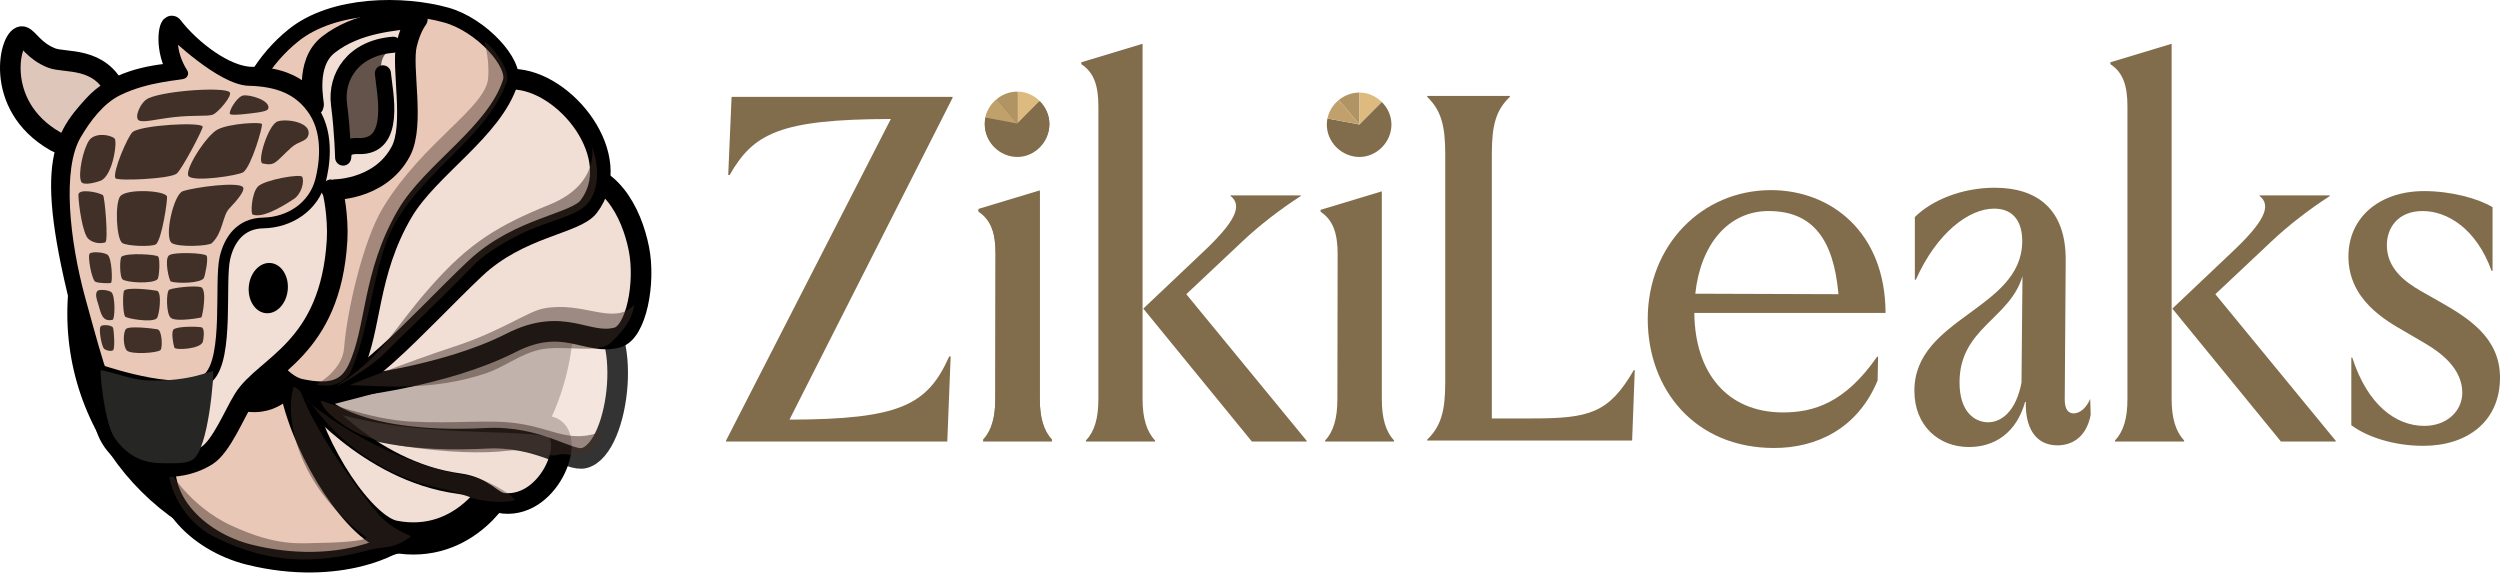
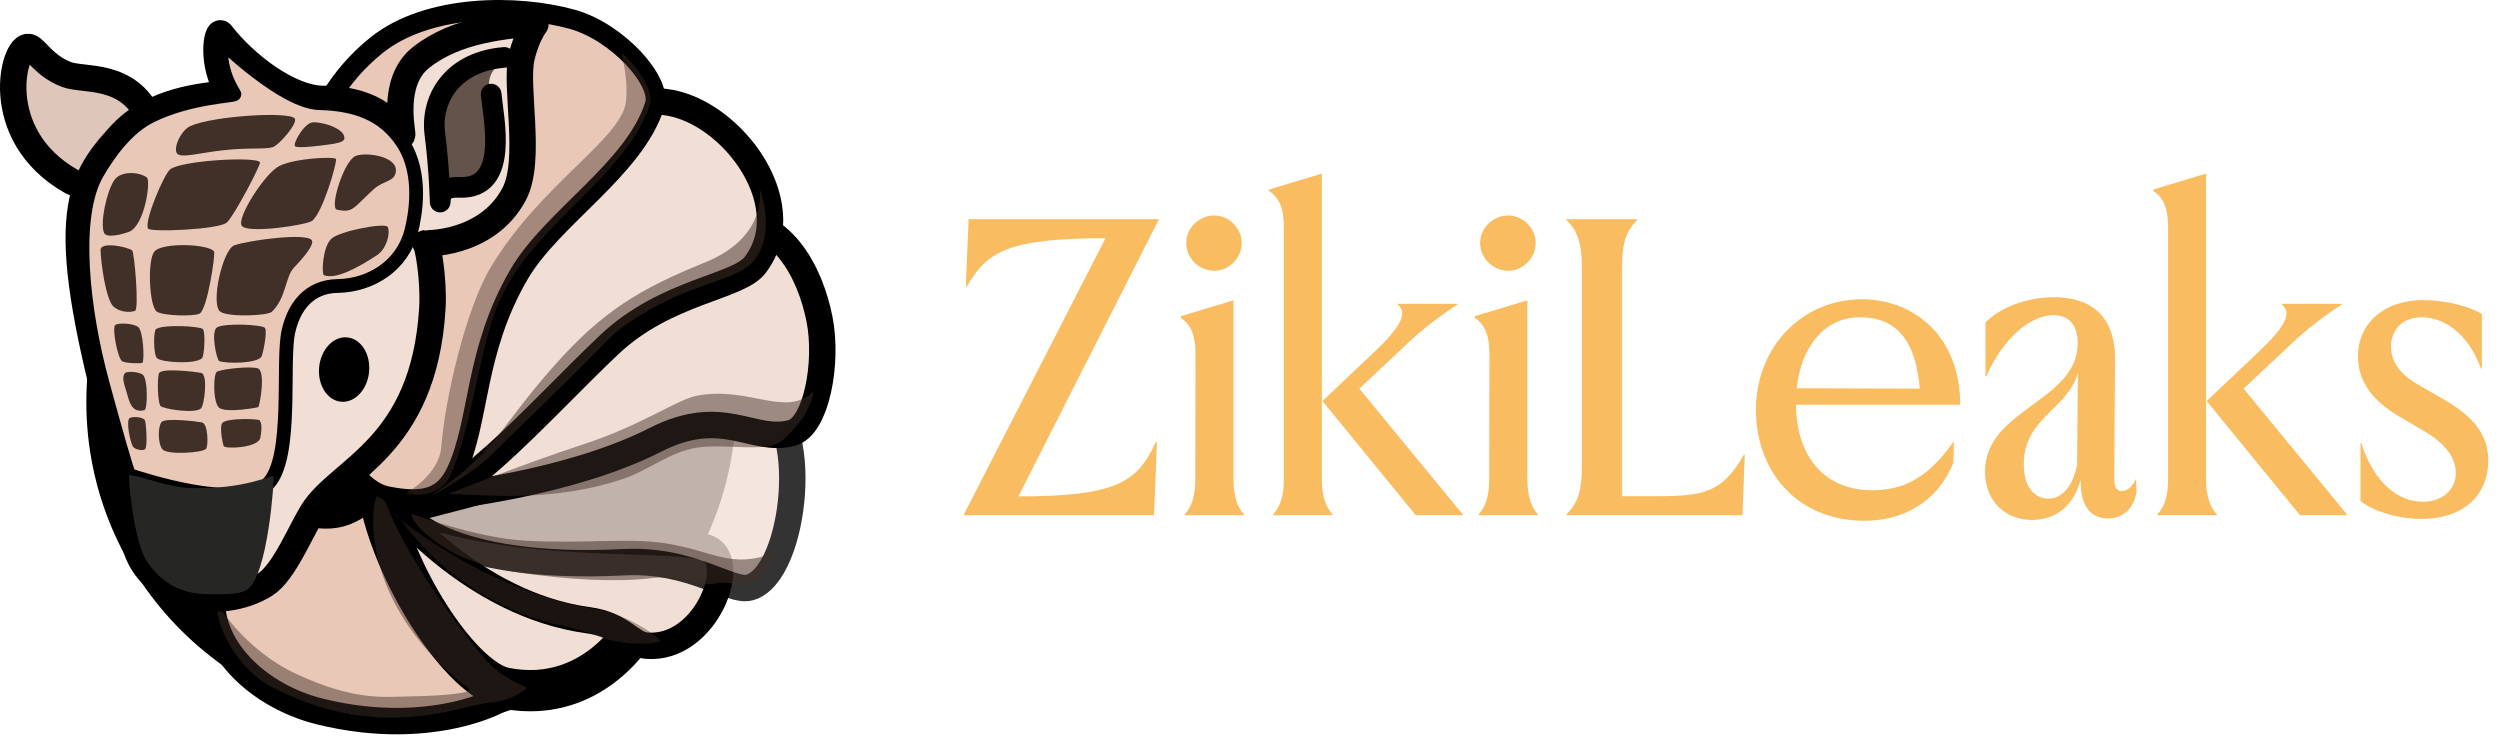
- <svg xmlns="http://www.w3.org/2000/svg" width="971" height="223" viewBox="0 0 971 223" fill="none">
-   <path d="M284.146 37.628H369.979V38.002L306.63 162.986C349.64 162.892 360.276 157.292 368.673 138.437H369.233L367.927 171.48H282V171.106L346.002 46.216C302.899 46.309 292.636 51.816 283.399 67.964H282.84L284.146 37.628Z" fill="#816D4B" />
-   <path d="M381.828 171.48V171.106C385.093 167.559 386.586 162.426 386.586 155.052L386.679 98.674C386.679 90.833 385 85.513 380.055 82.246V81.499L403.846 74.311V155.052C403.846 162.426 405.339 167.559 408.604 171.106V171.48H381.828ZM382.481 48.363C382.481 41.642 388.266 35.948 395.17 35.948C401.794 35.948 407.578 41.642 407.578 48.363C407.578 55.27 401.794 60.964 395.17 60.964C388.266 60.964 382.481 55.27 382.481 48.363Z" fill="#816D4B" />
-   <path d="M421.759 171.48V171.106C425.118 167.559 426.611 162.426 426.611 155.052V41.362C426.611 33.521 425.025 28.201 419.987 24.934V24.187L443.777 17V155.052C443.777 162.426 445.363 167.559 448.629 171.106V171.48H421.759ZM444.057 119.862L466.822 98.3C479.697 86.259 482.776 79.912 477.924 76.085V75.898H505.26L505.167 76.178C497.33 81.219 489.213 87.473 482.682 93.633L460.757 114.262L507.593 171.293L507.499 171.48H486.228L444.057 119.862Z" fill="#816D4B" />
-   <path d="M595.105 162.519C617.31 162.519 624.867 160.466 634.57 143.757H634.943L633.917 171.106H554.335V170.733C559.746 165.506 561.332 159.532 561.332 148.518V59.844C561.332 48.829 559.746 42.855 554.335 37.628V37.255H586.429V37.628C580.924 42.855 579.432 48.829 579.432 59.844V162.519H595.105Z" fill="#816D4B" />
-   <path d="M639.981 123.876C639.981 95.22 661.067 73.845 687.843 73.845C711.074 73.845 732.252 90.086 732.346 121.542H658.081C658.268 144.691 670.77 160.186 692.508 160.186C704.357 160.186 716.578 156.545 729.08 138.53H729.453L729.267 147.771C721.43 166.719 705.289 174 689.056 174C658.268 174 639.981 151.225 639.981 123.876ZM658.454 114.075L714.059 114.262C712.193 92.98 704.077 81.966 686.91 81.966C671.423 81.966 660.507 94.753 658.454 114.075Z" fill="#816D4B" />
-   <path d="M764.72 173.627C752.964 173.627 743.541 165.319 743.541 151.785C743.541 123.409 785.152 120.235 785.432 93.913C785.525 86.446 782.26 81.032 774.516 81.032C764.813 81.032 752.311 90.273 744.101 108.661H743.728V84.299C750.072 77.952 761.734 72.911 774.703 72.911C791.31 72.911 802.505 81.312 802.319 101.287L801.945 155.145C801.945 159.159 803.438 160.559 805.397 160.559C807.637 160.559 810.156 158.785 811.835 154.958L812.021 161.119C810.249 170.36 804.185 172.973 799.146 172.973C790.283 172.973 786.551 165.693 786.831 156.078H786.551C783.193 168.12 774.703 173.627 764.72 173.627ZM761.081 148.518C761.081 160.279 767.239 164.012 772.184 164.012C777.315 164.012 783.006 159.812 785.152 148.611L785.525 107.261C780.674 123.876 761.081 127.423 761.081 148.518Z" fill="#816D4B" />
-   <path d="M821.444 171.48V171.106C824.803 167.559 826.296 162.426 826.296 155.052V41.362C826.296 33.521 824.71 28.201 819.672 24.934V24.187L843.463 17V155.052C843.463 162.426 845.049 167.559 848.314 171.106V171.48H821.444ZM843.743 119.862L866.507 98.3C879.382 86.259 882.461 79.912 877.609 76.085V75.898H904.946L904.852 76.178C897.015 81.219 888.898 87.473 882.368 93.633L860.443 114.262L907.278 171.293L907.185 171.48H885.913L843.743 119.862Z" fill="#816D4B" />
-   <path d="M912.129 99.607C912.129 84.486 924.165 74.218 941.518 74.218C952.061 74.218 962.603 77.112 968.108 80.472V105.207H967.735C961.857 88.873 950.568 81.966 940.958 81.966C931.442 81.966 927.057 88.406 927.057 95.22C927.057 104.087 933.774 109.315 940.305 113.048L947.209 116.969C958.591 123.409 971 131.063 971 146.651C971 163.546 958.498 173.16 941.145 173.16C929.483 173.16 919.033 169.52 913.249 165.133V138.904H913.622C919.593 157.385 930.602 165.413 941.611 165.413C950.381 165.413 956.352 159.625 956.352 152.532C956.352 143.291 948.235 137.13 942.264 133.583L934.148 128.823C926.497 124.436 912.129 116.408 912.129 99.607Z" fill="#816D4B" />
-   <path d="M528.025 48.363V35.948C524.983 35.948 522.159 37.053 519.951 38.864L528.025 48.363Z" fill="#B19463" />
-   <path d="M528.025 35.948V48.363L536.701 39.624C534.428 37.367 531.331 35.948 528.025 35.948Z" fill="#DDBA7F" />
-   <path fill-rule="evenodd" clip-rule="evenodd" d="M514.683 171.106V171.48H541.46V171.106C538.194 167.559 536.701 162.426 536.701 155.052V74.311L512.911 81.499V82.246C517.855 85.513 519.535 90.833 519.535 98.674L519.441 155.052C519.441 162.426 517.949 167.559 514.683 171.106ZM515.571 46.029C515.417 46.788 515.336 47.568 515.336 48.363C515.336 55.27 521.121 60.964 528.025 60.964C534.649 60.964 540.433 55.27 540.433 48.363C540.433 44.997 538.982 41.888 536.701 39.624L528.025 48.363L515.571 46.029Z" fill="#816D4B" />
-   <path d="M528.025 48.363L519.951 38.864C517.74 40.678 516.146 43.2 515.571 46.029L528.025 48.363Z" fill="#C1A16B" />
-   <path d="M395.17 47.989V35.575C392.128 35.575 389.304 36.68 387.096 38.491L395.17 47.989Z" fill="#B19463" />
-   <path d="M395.17 35.575V47.989L403.846 39.25C401.573 36.993 398.476 35.575 395.17 35.575Z" fill="#DDBA7F" />
-   <path fill-rule="evenodd" clip-rule="evenodd" d="M381.828 170.733V171.106H408.604V170.733C405.339 167.186 403.846 162.052 403.846 154.678V73.938L380.055 81.125V81.872C385 85.139 386.679 90.46 386.679 98.3L386.586 154.678C386.586 162.052 385.093 167.186 381.828 170.733ZM382.716 45.656C382.562 46.414 382.481 47.194 382.481 47.989C382.481 54.897 388.266 60.59 395.17 60.59C401.794 60.59 407.578 54.897 407.578 47.989C407.578 44.623 406.127 41.515 403.846 39.25L395.17 47.989L382.716 45.656Z" fill="#816D4B" />
-   <path d="M395.17 47.989L387.096 38.491C384.884 40.305 383.291 42.827 382.716 45.656L395.17 47.989Z" fill="#C1A16B" />
+ <svg xmlns="http://www.w3.org/2000/svg" width="757" height="223" viewBox="0 0 757 223" fill="none">
+   <path d="M293.312 66.375H350.812V66.625L308.375 150.312C337.188 150.25 344.312 146.5 349.938 133.875H350.312L349.438 156H291.875V155.75L334.75 72.125C305.875 72.188 299 75.875 292.812 86.688H292.438L293.312 66.375ZM358.75 156V155.75C360.938 153.375 361.938 149.938 361.938 145L362 107.25C362 102 360.875 98.438 357.562 96.25V95.75L373.5 90.938V145C373.5 149.938 374.5 153.375 376.688 155.75V156H358.75ZM359.188 73.562C359.188 69.062 363.062 65.25 367.688 65.25C372.125 65.25 376 69.062 376 73.562C376 78.188 372.125 82 367.688 82C363.062 82 359.188 78.188 359.188 73.562ZM385.5 156V155.75C387.75 153.375 388.75 149.938 388.75 145V68.875C388.75 63.625 387.688 60.062 384.312 57.875V57.375L400.25 52.562V145C400.25 149.938 401.312 153.375 403.5 155.75V156H385.5ZM400.438 121.438L415.688 107C424.312 98.938 426.375 94.688 423.125 92.125V92H441.438L441.375 92.188C436.125 95.562 430.688 99.75 426.312 103.875L411.625 117.688L443 155.875L442.938 156H428.688L400.438 121.438ZM447.75 156V155.75C449.938 153.375 450.938 149.938 450.938 145L451 107.25C451 102 449.875 98.438 446.562 96.25V95.75L462.5 90.938V145C462.5 149.938 463.5 153.375 465.688 155.75V156H447.75ZM448.188 73.562C448.188 69.062 452.062 65.25 456.688 65.25C461.125 65.25 465 69.062 465 73.562C465 78.188 461.125 82 456.688 82C452.062 82 448.188 78.188 448.188 73.562ZM501.625 150.25C516.5 150.25 521.562 148.875 528.062 137.688H528.312L527.625 156H474.312V155.75C477.938 152.25 479 148.25 479 140.875V81.5C479 74.125 477.938 70.125 474.312 66.625V66.375H495.812V66.625C492.125 70.125 491.125 74.125 491.125 81.5V150.25H501.625ZM531.688 124.125C531.688 104.938 545.812 90.625 563.75 90.625C579.312 90.625 593.5 101.5 593.562 122.562H543.812C543.938 138.062 552.312 148.438 566.875 148.438C574.812 148.438 583 146 591.375 133.938H591.625L591.5 140.125C586.25 152.812 575.438 157.688 564.562 157.688C543.938 157.688 531.688 142.438 531.688 124.125ZM544.062 117.562L581.312 117.688C580.062 103.438 574.625 96.062 563.125 96.062C552.75 96.062 545.438 104.625 544.062 117.562ZM615.25 157.438C607.375 157.438 601.062 151.875 601.062 142.812C601.062 123.812 628.938 121.688 629.125 104.062C629.188 99.062 627 95.438 621.812 95.438C615.312 95.438 606.938 101.625 601.438 113.938H601.188V97.625C605.438 93.375 613.25 90 621.938 90C633.062 90 640.562 95.625 640.438 109L640.188 145.062C640.188 147.75 641.188 148.688 642.5 148.688C644 148.688 645.688 147.5 646.812 144.938L646.938 149.062C645.75 155.25 641.688 157 638.312 157C632.375 157 629.875 152.125 630.062 145.688H629.875C627.625 153.75 621.938 157.438 615.25 157.438ZM612.812 140.625C612.812 148.5 616.938 151 620.25 151C623.688 151 627.5 148.188 628.938 140.688L629.188 113C625.938 124.125 612.812 126.5 612.812 140.625ZM653.25 156V155.75C655.5 153.375 656.5 149.938 656.5 145V68.875C656.5 63.625 655.438 60.062 652.062 57.875V57.375L668 52.562V145C668 149.938 669.062 153.375 671.25 155.75V156H653.25ZM668.188 121.438L683.438 107C692.062 98.938 694.125 94.688 690.875 92.125V92H709.188L709.125 92.188C703.875 95.562 698.438 99.75 694.062 103.875L679.375 117.688L710.75 155.875L710.688 156H696.438L668.188 121.438ZM714 107.875C714 97.75 722.062 90.875 733.688 90.875C740.75 90.875 747.812 92.812 751.5 95.062V111.625H751.25C747.312 100.688 739.75 96.062 733.312 96.062C726.938 96.062 724 100.375 724 104.938C724 110.875 728.5 114.375 732.875 116.875L737.5 119.5C745.125 123.812 753.438 128.938 753.438 139.375C753.438 150.688 745.062 157.125 733.438 157.125C725.625 157.125 718.625 154.688 714.75 151.75V134.188H715C719 146.562 726.375 151.938 733.75 151.938C739.625 151.938 743.625 148.062 743.625 143.312C743.625 137.125 738.188 133 734.188 130.625L728.75 127.438C723.625 124.5 714 119.125 714 107.875Z" fill="#F9BC60" />
  <path d="M124.527 219.651C178.862 219.651 222.909 175.834 222.909 121.782C222.909 67.731 178.862 23.913 124.527 23.913C70.192 23.913 26.145 67.731 26.145 121.782C26.145 175.834 70.192 219.651 124.527 219.651Z" fill="black" />
  <path fill-rule="evenodd" clip-rule="evenodd" d="M117.959 151.151C111.514 145.97 109.538 157.243 96.757 155.974C85.256 154.831 69.047 163.386 66.095 171.067C57.773 192.718 76.825 210.468 96.757 215.417C132.346 224.253 155.651 210.47 154.663 209.139C147.459 199.439 127.456 158.785 117.959 151.151Z" fill="#EAC8B8" stroke="black" stroke-width="8" stroke-miterlimit="1.5" stroke-linecap="round" stroke-linejoin="round" />
-   <path fill-rule="evenodd" clip-rule="evenodd" d="M115.135 151.881C120.023 150.193 158.166 178.355 194.137 186.998C195.181 187.249 181.327 213.928 152.939 208.38C139.963 205.844 120.365 175.984 115.135 151.881Z" fill="#F1DFD6" stroke="black" stroke-width="12.5" stroke-miterlimit="1.5" stroke-linecap="round" stroke-linejoin="round" />
-   <path fill-rule="evenodd" clip-rule="evenodd" d="M118.196 151.741C118.186 151.738 142.631 183.034 178.194 187.817C188.391 189.188 190.886 195.078 195.688 195.503C214.131 197.139 224.59 168.475 213.488 165.677C199.141 162.06 151.935 167.118 118.196 151.741Z" fill="#F1DFD6" stroke="black" stroke-width="8" stroke-miterlimit="1.5" stroke-linecap="round" stroke-linejoin="round" />
+   <path fill-rule="evenodd" clip-rule="evenodd" d="M115.135 151.881C120.023 150.193 158.166 178.355 194.137 186.998C195.181 187.249 181.327 213.928 152.939 208.38C139.963 205.844 120.364 175.984 115.135 151.881Z" fill="#F1DFD6" stroke="black" stroke-width="12.5" stroke-miterlimit="1.5" stroke-linecap="round" stroke-linejoin="round" />
+   <path fill-rule="evenodd" clip-rule="evenodd" d="M118.196 151.741C118.186 151.738 142.631 183.034 178.194 187.817C188.391 189.188 190.886 195.078 195.688 195.503C214.131 197.139 224.59 168.475 213.488 165.676C199.141 162.06 151.935 167.118 118.196 151.741Z" fill="#F1DFD6" stroke="black" stroke-width="8" stroke-miterlimit="1.5" stroke-linecap="round" stroke-linejoin="round" />
  <path opacity="0.8" fill-rule="evenodd" clip-rule="evenodd" d="M123.348 154.563C120.376 155.509 135.248 173.014 188.746 170.242C209.507 169.166 221.1 179.476 226.96 177.893C241.172 174.053 246.098 124.782 229.264 120.724C212.614 116.711 214.561 122.99 189.195 133.854C160.938 145.955 131.712 151.9 123.348 154.563Z" fill="#F1DFD6" stroke="black" stroke-width="8" stroke-miterlimit="1.5" stroke-linecap="round" stroke-linejoin="round" />
  <path fill-rule="evenodd" clip-rule="evenodd" d="M134.014 150.407C137.453 147.35 208.419 68.121 218.156 66.946C236.755 64.703 245.397 82.842 248.134 96.568C250.805 109.968 247.095 129.04 239.814 131.07C228.018 134.359 219.05 122.696 198.508 133.153C171.997 146.65 134.014 150.407 134.014 150.407Z" fill="#F1DFD6" stroke="black" stroke-width="8" stroke-miterlimit="1.5" stroke-linecap="round" stroke-linejoin="round" />
  <path fill-rule="evenodd" clip-rule="evenodd" d="M123.216 151.881C123.172 151.924 130.674 152.243 134.014 138.813C137.88 123.271 153.672 43.438 168.176 35.012C179.892 28.205 192.68 30.62 199.124 30.732C219.663 31.088 243.244 61.158 228.635 80.263C223.471 87.017 201.696 88.139 184.57 104.279C163.289 124.334 135.28 157.141 123.216 151.881Z" fill="#F1DFD6" stroke="black" stroke-width="8" stroke-miterlimit="1.5" stroke-linecap="round" stroke-linejoin="round" />
-   <path fill-rule="evenodd" clip-rule="evenodd" d="M117.011 150.202C93.456 145.32 67.067 51.269 114.04 13.67C129.608 1.208 156.639 1.207 173.336 5.86C186.904 9.641 200.526 24.591 198.26 31.793C192.17 51.151 167.263 65.838 157.244 82.937C143.432 106.513 145.363 127.742 138.089 142.97C134.557 150.365 128.886 152.663 117.011 150.202Z" fill="#EAC8B8" stroke="black" stroke-width="6" stroke-miterlimit="1.5" stroke-linecap="round" stroke-linejoin="round" />
-   <path fill-rule="evenodd" clip-rule="evenodd" d="M188.526 16.31C187.51 15.726 190.23 21.026 189.608 30.226C188.826 41.79 164.325 55.002 148.74 80.675C140.972 93.472 134.692 121.175 133.656 135.108C132.988 144.087 122.796 149.298 122.971 149.343C129.829 151.102 134.778 147.594 136.248 144.266C142.774 129.497 144.1 111.788 149.547 95.468C158.293 69.263 188.624 55.352 196.764 31.861C198.581 26.62 190.23 17.29 188.526 16.31Z" fill="#413028" fill-opacity="0.42" />
+   <path fill-rule="evenodd" clip-rule="evenodd" d="M117.011 150.202C93.456 145.32 67.067 51.269 114.04 13.67C129.608 1.209 156.64 1.207 173.336 5.86C186.904 9.641 200.526 24.591 198.26 31.793C192.171 51.151 167.263 65.838 157.245 82.937C143.432 106.513 145.363 127.742 138.089 142.97C134.557 150.365 128.886 152.663 117.011 150.202Z" fill="#EAC8B8" stroke="black" stroke-width="6" stroke-miterlimit="1.5" stroke-linecap="round" stroke-linejoin="round" />
+   <path fill-rule="evenodd" clip-rule="evenodd" d="M188.526 16.31C187.51 15.726 190.23 21.026 189.608 30.226C188.826 41.79 164.325 55.002 148.74 80.675C140.972 93.472 134.692 121.174 133.656 135.107C132.988 144.087 122.796 149.298 122.971 149.342C129.829 151.102 134.778 147.594 136.248 144.266C142.774 129.497 144.1 111.787 149.547 95.468C158.293 69.263 188.624 55.352 196.764 31.861C198.581 26.62 190.23 17.29 188.526 16.31Z" fill="#413028" fill-opacity="0.42" />
  <path fill-rule="evenodd" clip-rule="evenodd" d="M246.302 118.491C238.135 126.673 226.889 116.868 211.199 119.784C204.867 120.961 194.735 128.644 176.355 134.635C157.81 140.681 135.635 149.599 135.748 149.601C145.998 149.712 167.23 152.412 189.138 144.843C196.368 142.345 202.872 136.893 210.823 135.58C219.8 134.097 232.724 137.475 237.203 133.105C238.46 131.878 239.794 130.769 242.058 127.937C245.616 123.485 246.613 118.178 246.302 118.491Z" fill="#413028" fill-opacity="0.48" />
-   <path fill-rule="evenodd" clip-rule="evenodd" d="M234.409 167.39C221.322 172.463 215.729 166.696 201.506 164.514C190.172 162.775 177.2 164.69 159.171 163.722C143.825 162.898 124.517 155.458 124.527 155.518C125.324 160.456 136.065 167.257 140.853 169.076C144.78 170.568 150.876 172.486 157.695 173.465C172.786 175.632 187.024 176.374 197.92 174.995C204.649 174.144 213.184 177.706 216.429 176.696C219.616 175.703 223.438 177.598 226.239 176.745C229.919 175.625 232.538 172.012 234.409 167.39Z" fill="#413028" fill-opacity="0.51" />
-   <path fill-rule="evenodd" clip-rule="evenodd" d="M114.235 150.006C111.694 154.623 109.821 184.005 142.056 208.575C143.49 209.669 135.778 210.672 124.527 210.855C116.465 210.987 107.738 212.377 89.924 204.168C73.124 196.425 65.358 181.756 65.409 182.616C66 192.576 73.612 203.554 82.437 208.081C94.222 214.126 107.269 218.082 122.487 217.172C136.715 216.322 142.187 213.25 149.141 212.627C155.51 212.056 159.307 208.564 159.649 208.221C159.778 208.093 152.22 205.857 146.698 199.354C135.327 185.965 121.676 165.248 117.291 153.349C116.214 150.427 114.235 150.808 114.235 150.006Z" fill="#413028" fill-opacity="0.47" />
-   <path fill-rule="evenodd" clip-rule="evenodd" d="M199.974 194.188C198.503 191.671 188.167 185.672 181.299 184.626C147.123 179.423 118.624 155.518 119.338 155.518C121.016 155.518 128.487 170.417 148.325 181.178C164.555 189.981 170.848 188.64 181.299 192.707C188.765 195.612 198.072 195.139 199.974 194.188Z" fill="#413028" fill-opacity="0.4" />
+   <path fill-rule="evenodd" clip-rule="evenodd" d="M234.409 167.39C221.322 172.463 215.728 166.696 201.506 164.514C190.172 162.775 177.2 164.69 159.171 163.722C143.825 162.898 124.517 155.458 124.527 155.518C125.324 160.456 136.065 167.257 140.853 169.076C144.779 170.568 150.876 172.486 157.695 173.465C172.786 175.632 187.024 176.373 197.92 174.995C204.649 174.144 213.184 177.706 216.429 176.696C219.616 175.703 223.437 177.598 226.239 176.745C229.919 175.625 232.538 172.012 234.409 167.39Z" fill="#413028" fill-opacity="0.51" />
+   <path fill-rule="evenodd" clip-rule="evenodd" d="M114.235 150.006C111.694 154.623 109.821 184.005 142.056 208.575C143.49 209.668 135.778 210.672 124.527 210.855C116.465 210.987 107.738 212.377 89.924 204.168C73.124 196.425 65.358 181.756 65.409 182.616C66 192.576 73.612 203.554 82.437 208.081C94.222 214.126 107.269 218.082 122.487 217.172C136.715 216.322 142.187 213.25 149.141 212.627C155.51 212.056 159.307 208.564 159.649 208.221C159.778 208.093 152.22 205.857 146.698 199.354C135.327 185.965 121.676 165.248 117.291 153.349C116.214 150.427 114.235 150.808 114.235 150.006Z" fill="#413028" fill-opacity="0.47" />
+   <path fill-rule="evenodd" clip-rule="evenodd" d="M199.974 194.188C198.503 191.671 188.167 185.672 181.299 184.626C147.123 179.423 118.624 155.518 119.338 155.518C121.016 155.518 128.487 170.417 148.325 181.177C164.555 189.981 170.848 188.64 181.299 192.707C188.765 195.612 198.072 195.139 199.974 194.188Z" fill="#413028" fill-opacity="0.4" />
  <path fill-rule="evenodd" clip-rule="evenodd" d="M229.805 56.448C229.657 55.08 234.168 71.06 213.504 79.451C193.551 87.555 182.432 94.218 167.631 110.922C151.049 129.636 150.252 136.756 130.927 149.813C128.698 151.319 142.973 143.74 149.345 137.222C155.674 130.747 166.158 121.207 184.254 102.705C189.013 97.838 198.158 92.69 204.478 89.856C214.238 85.481 222.3 84.18 227.054 80.18C231.518 76.423 233.884 67.714 229.805 56.448Z" fill="#413028" fill-opacity="0.51" />
  <path fill-rule="evenodd" clip-rule="evenodd" d="M45.145 35.629C38.894 21.768 25.3 24.589 20.064 22.533C13.188 19.834 10.977 14.883 8.854 14.253C4.123 12.848 -3.349 40.733 21.538 54.905C31.266 60.444 47.476 40.797 45.145 35.629Z" fill="#DEC6BA" stroke="black" stroke-width="8" stroke-miterlimit="1.5" stroke-linecap="round" stroke-linejoin="round" />
-   <path fill-rule="evenodd" clip-rule="evenodd" d="M128.833 73.651C128.112 73.724 147.371 74.495 155.695 58.75C161.13 48.468 155.845 26.192 157.93 17.341C159.707 9.801 162.655 6.771 162.534 6.786C153.291 7.962 138.646 8.644 127.538 17.357C118.098 24.763 122.099 40.291 121.776 40.925C121.126 42.203 117.778 30.036 97.824 29.945C87.484 29.898 73.895 19.275 66.962 10.241C65.802 8.729 63.533 19.22 69.418 28.316C69.502 28.446 69.107 28.338 68.952 28.349C57.035 29.206 44.569 31.992 36.5 40.813C23.371 55.163 16.411 65.942 36.121 136.208C39.385 147.843 39.232 158.194 40.809 164.576C44.942 181.304 66.936 185.445 80.359 176.94C85.981 173.378 90.999 160.864 94.665 154.994C102.925 141.768 128.384 135.763 130.921 93.311C131.445 84.531 129.476 73.586 128.833 73.651Z" fill="#F1DFD6" stroke="black" stroke-width="8" stroke-miterlimit="1.5" stroke-linecap="round" stroke-linejoin="round" />
-   <path fill-rule="evenodd" clip-rule="evenodd" d="M152.722 17.384C137.204 18.613 130.295 29.746 131.673 40.519C133.135 51.945 133.258 61.587 133.289 61.249C133.435 59.681 133.234 56.489 139.176 56.729C149.844 57.16 151.23 41.229 148.356 28.628C146.571 20.803 152.454 19.416 152.722 17.384Z" fill="#63534B" />
-   <path d="M152.722 17.384C137.204 18.613 130.295 29.746 131.673 40.519C133.135 51.945 133.258 61.587 133.289 61.249C133.435 59.681 133.234 56.489 139.176 56.729C154.407 57.344 149.364 35.744 148.72 28.49" stroke="black" stroke-width="6.25" stroke-miterlimit="1.5" stroke-linecap="round" stroke-linejoin="round" />
-   <path fill-rule="evenodd" clip-rule="evenodd" d="M29.441 52.443C21.869 65.487 24.903 93.664 31.148 116.407C34.76 129.56 38.687 143.709 39.199 143.865C41.544 144.582 72.76 155.203 81.216 146.424C88.915 138.431 85.244 109.688 87.338 100.321C88.952 93.103 93.397 86.748 102.23 86.599C112.379 86.427 121.878 80.384 124.524 70.022C125.719 65.344 128.134 52.76 121.99 43.28C116.262 34.439 107.511 31.502 96.688 31.235C85.953 30.971 67.12 12.723 67.12 12.723C67.12 12.723 65.633 20.139 70.979 28.497C71.338 29.058 57.316 29.314 45.553 35.2C38.668 38.645 33.285 45.822 29.441 52.443Z" fill="#EAC8B8" stroke="black" stroke-width="4.17" stroke-miterlimit="1.5" stroke-linecap="round" stroke-linejoin="round" />
-   <path fill-rule="evenodd" clip-rule="evenodd" d="M39.148 143.76C45.965 145.038 51.006 147.573 57.858 147.773C74.349 148.255 82.204 143.674 82.841 144.226C83.113 144.461 81.218 174.59 74.751 178.578C72.01 180.269 67.432 179.889 63.417 179.922C56.968 179.974 49.928 178.061 44.477 169.985C40.393 163.934 38.676 143.671 39.148 143.76Z" fill="#262625" />
-   <path fill-rule="evenodd" clip-rule="evenodd" d="M105.153 102.162C109.324 102.571 112.283 107.267 111.756 112.642C111.229 118.017 107.415 122.049 103.243 121.64C99.072 121.231 96.113 116.535 96.64 111.16C97.167 105.785 100.981 101.753 105.153 102.162Z" fill="black" />
+   <path fill-rule="evenodd" clip-rule="evenodd" d="M128.833 73.651C128.112 73.724 147.371 74.495 155.695 58.75C161.131 48.468 155.845 26.192 157.93 17.341C159.707 9.801 162.655 6.771 162.534 6.786C153.291 7.962 138.646 8.644 127.538 17.358C118.098 24.763 122.099 40.291 121.777 40.925C121.126 42.203 117.778 30.036 97.824 29.945C87.485 29.898 73.895 19.275 66.962 10.241C65.802 8.729 63.533 19.22 69.418 28.316C69.502 28.447 69.108 28.338 68.952 28.349C57.035 29.206 44.569 31.992 36.5 40.813C23.371 55.163 16.411 65.942 36.121 136.208C39.385 147.843 39.233 158.194 40.809 164.576C44.942 181.304 66.936 185.445 80.359 176.941C85.981 173.378 90.999 160.864 94.665 154.994C102.925 141.768 128.384 135.763 130.921 93.311C131.445 84.531 129.476 73.587 128.833 73.651Z" fill="#F1DFD6" stroke="black" stroke-width="8" stroke-miterlimit="1.5" stroke-linecap="round" stroke-linejoin="round" />
+   <path fill-rule="evenodd" clip-rule="evenodd" d="M152.722 17.384C137.204 18.613 130.295 29.746 131.673 40.519C133.135 51.945 133.258 61.587 133.289 61.249C133.435 59.681 133.235 56.489 139.177 56.729C149.844 57.16 151.231 41.229 148.356 28.628C146.571 20.803 152.454 19.416 152.722 17.384Z" fill="#63534B" />
+   <path d="M152.722 17.384C137.204 18.613 130.295 29.746 131.673 40.519C133.135 51.945 133.258 61.587 133.289 61.249C133.435 59.681 133.235 56.489 139.177 56.729C154.407 57.344 149.364 35.744 148.72 28.49" stroke="black" stroke-width="6.25" stroke-miterlimit="1.5" stroke-linecap="round" stroke-linejoin="round" />
+   <path fill-rule="evenodd" clip-rule="evenodd" d="M29.441 52.443C21.869 65.487 24.903 93.664 31.148 116.407C34.76 129.56 38.687 143.709 39.199 143.865C41.544 144.582 72.76 155.203 81.216 146.424C88.915 138.432 85.244 109.688 87.338 100.321C88.952 93.103 93.396 86.748 102.23 86.599C112.379 86.427 121.878 80.384 124.524 70.023C125.719 65.344 128.133 52.76 121.99 43.28C116.262 34.439 107.511 31.502 96.688 31.235C85.953 30.971 67.12 12.723 67.12 12.723C67.12 12.723 65.633 20.139 70.979 28.497C71.338 29.058 57.316 29.314 45.553 35.2C38.668 38.645 33.285 45.822 29.441 52.443Z" fill="#EAC8B8" stroke="black" stroke-width="4.17" stroke-miterlimit="1.5" stroke-linecap="round" stroke-linejoin="round" />
+   <path fill-rule="evenodd" clip-rule="evenodd" d="M39.148 143.76C45.965 145.038 51.006 147.573 57.858 147.773C74.349 148.255 82.204 143.674 82.841 144.226C83.113 144.461 81.218 174.59 74.751 178.578C72.01 180.269 67.432 179.889 63.416 179.922C56.968 179.974 49.928 178.061 44.477 169.985C40.393 163.934 38.676 143.671 39.148 143.76Z" fill="#262625" />
+   <path fill-rule="evenodd" clip-rule="evenodd" d="M105.153 102.162C109.325 102.571 112.283 107.267 111.756 112.642C111.229 118.017 107.415 122.049 103.243 121.64C99.072 121.231 96.113 116.535 96.64 111.16C97.167 105.785 100.982 101.753 105.153 102.162Z" fill="black" />
  <path fill-rule="evenodd" clip-rule="evenodd" d="M39.075 126.783C39.676 125.933 43.471 126.208 43.905 127.31C44.217 128.101 44.745 135.071 43.956 135.987C43.421 136.609 40.756 136.212 40.187 135.125C39.276 133.383 38.3 127.88 39.075 126.783Z" fill="#413028" />
-   <path fill-rule="evenodd" clip-rule="evenodd" d="M48.898 127.815C47.775 129.192 47.757 134.371 49.204 136.074C50.695 137.828 61.516 137.119 62.405 135.884C63.166 134.828 62.965 128.271 61.171 127.907C59.637 127.596 50.022 126.438 48.898 127.815Z" fill="#413028" />
-   <path fill-rule="evenodd" clip-rule="evenodd" d="M67.431 127.953C66.391 128.828 67.268 133.663 67.724 135.03C68.073 136.078 78.218 135.626 78.826 132.585C79.089 131.273 79.555 128.246 78.551 127.242C78.121 126.813 69.132 126.523 67.431 127.953Z" fill="#413028" />
-   <path fill-rule="evenodd" clip-rule="evenodd" d="M48.084 113.136C47.563 115.518 47.791 121.397 48.527 122.868C48.983 123.781 59.108 125.424 60.88 123.652C61.89 122.641 63.016 113.448 60.971 112.937C59.932 112.677 48.509 111.19 48.084 113.136Z" fill="#413028" />
-   <path fill-rule="evenodd" clip-rule="evenodd" d="M65.754 112.502C64.524 113.012 64.404 122.157 66.468 123.554C68.741 125.092 78.063 123.43 78.233 123.26C78.602 122.891 80.645 112.171 77.939 111.495C75.436 110.869 67.764 111.669 65.754 112.502Z" fill="#413028" />
+   <path fill-rule="evenodd" clip-rule="evenodd" d="M48.898 127.815C47.774 129.192 47.756 134.371 49.204 136.074C50.694 137.828 61.516 137.119 62.405 135.884C63.166 134.828 62.965 128.271 61.17 127.907C59.637 127.596 50.022 126.438 48.898 127.815Z" fill="#413028" />
+   <path fill-rule="evenodd" clip-rule="evenodd" d="M67.431 127.953C66.391 128.828 67.268 133.663 67.724 135.03C68.073 136.078 78.218 135.626 78.826 132.585C79.089 131.274 79.554 128.246 78.55 127.242C78.121 126.813 69.132 126.523 67.431 127.953Z" fill="#413028" />
+   <path fill-rule="evenodd" clip-rule="evenodd" d="M48.084 113.136C47.563 115.518 47.791 121.397 48.526 122.868C48.983 123.781 59.108 125.424 60.88 123.652C61.89 122.641 63.016 113.448 60.971 112.937C59.932 112.677 48.509 111.19 48.084 113.136Z" fill="#413028" />
+   <path fill-rule="evenodd" clip-rule="evenodd" d="M65.754 112.502C64.524 113.012 64.404 122.157 66.468 123.554C68.741 125.092 78.062 123.43 78.233 123.26C78.601 122.891 80.645 112.171 77.939 111.495C75.436 110.869 67.764 111.669 65.754 112.502Z" fill="#413028" />
  <path fill-rule="evenodd" clip-rule="evenodd" d="M37.924 112.931C36.757 113.987 37.558 116.265 38.198 118.295C39.09 121.123 39.557 125.248 43.74 124.202C44.682 123.966 44.826 115.05 43.33 113.554C42.402 112.625 38.63 112.292 37.924 112.931Z" fill="#413028" />
-   <path fill-rule="evenodd" clip-rule="evenodd" d="M34.915 98.391C33.836 99.11 35.611 108.714 37.056 109.436C38.184 110 42.629 110.165 43.134 109.828C43.755 109.414 43.5 100.163 41.762 98.946C40.298 97.921 35.993 97.672 34.915 98.391Z" fill="#413028" />
-   <path fill-rule="evenodd" clip-rule="evenodd" d="M47.259 99.634C46.424 100.147 46.433 107.38 47.546 108.456C48.914 109.776 59.228 110.402 61.174 108.456C61.882 107.748 62.28 100.501 61.404 99.624C60.594 98.814 49.76 98.1 47.259 99.634Z" fill="#413028" />
-   <path fill-rule="evenodd" clip-rule="evenodd" d="M65.652 99.181C63.724 100.619 65.683 109.109 66.37 109.338C69.002 110.215 77.981 110.017 79.166 108.005C79.605 107.26 80.995 100.539 80.253 99.332C79.581 98.241 67.58 97.743 65.652 99.181Z" fill="#413028" />
+   <path fill-rule="evenodd" clip-rule="evenodd" d="M34.914 98.391C33.836 99.11 35.611 108.714 37.056 109.436C38.184 110 42.629 110.165 43.134 109.828C43.755 109.414 43.5 100.163 41.762 98.946C40.298 97.921 35.993 97.672 34.914 98.391Z" fill="#413028" />
+   <path fill-rule="evenodd" clip-rule="evenodd" d="M47.259 99.634C46.424 100.147 46.432 107.38 47.546 108.456C48.914 109.776 59.228 110.402 61.174 108.456C61.881 107.748 62.28 100.501 61.403 99.624C60.594 98.814 49.759 98.1 47.259 99.634Z" fill="#413028" />
+   <path fill-rule="evenodd" clip-rule="evenodd" d="M65.651 99.181C63.723 100.619 65.683 109.109 66.37 109.338C69.001 110.215 77.981 110.017 79.166 108.005C79.604 107.26 80.995 100.539 80.253 99.332C79.581 98.241 67.58 97.743 65.651 99.181Z" fill="#413028" />
  <path fill-rule="evenodd" clip-rule="evenodd" d="M30.451 75.697C30.548 79.763 32.106 90.944 34.409 92.867C36.905 94.953 40.026 94.469 40.891 94.124C42.165 93.614 40.697 76.274 39.997 75.808C38.168 74.589 30.39 73.132 30.451 75.697Z" fill="#413028" />
-   <path fill-rule="evenodd" clip-rule="evenodd" d="M46.668 76.27C44.595 79.074 45.187 92.642 47.448 94.338C49.157 95.619 58.825 95.924 60.487 94.926C62.811 93.532 65.281 76.915 64.826 76.176C63.401 73.867 48.891 73.26 46.668 76.27Z" fill="#413028" />
-   <path fill-rule="evenodd" clip-rule="evenodd" d="M70.969 74.277C67.418 75.501 63.592 92.366 66.783 94.432C69.345 96.091 81.031 95.614 82.284 94.432C86.638 90.326 86.387 83.79 89 81.05C92.5 77.379 95.124 74.033 94.43 72.783C93.096 70.38 75.521 72.708 70.969 74.277Z" fill="#413028" />
-   <path fill-rule="evenodd" clip-rule="evenodd" d="M100.236 72.393C97.666 74.936 97.31 83.047 98.116 83.341C101.663 84.637 107.984 81.32 114.104 77.303C117.15 75.303 118.227 70.545 117.417 68.719C116.811 67.353 102.806 69.851 100.236 72.393Z" fill="#413028" />
+   <path fill-rule="evenodd" clip-rule="evenodd" d="M46.667 76.27C44.595 79.074 45.187 92.642 47.448 94.338C49.157 95.619 58.825 95.924 60.487 94.926C62.811 93.532 65.281 76.915 64.825 76.176C63.401 73.867 48.891 73.26 46.667 76.27Z" fill="#413028" />
+   <path fill-rule="evenodd" clip-rule="evenodd" d="M70.969 74.277C67.418 75.501 63.592 92.366 66.783 94.432C69.345 96.091 81.031 95.614 82.284 94.432C86.638 90.326 86.387 83.79 89 81.05C92.5 77.379 95.124 74.033 94.43 72.783C93.096 70.379 75.521 72.708 70.969 74.277Z" fill="#413028" />
+   <path fill-rule="evenodd" clip-rule="evenodd" d="M100.235 72.393C97.665 74.936 97.31 83.047 98.116 83.341C101.663 84.637 107.984 81.32 114.104 77.303C117.15 75.303 118.227 70.545 117.417 68.719C116.811 67.353 102.806 69.851 100.235 72.393Z" fill="#413028" />
  <path fill-rule="evenodd" clip-rule="evenodd" d="M107.705 47.213C104.151 48.606 99.671 62.993 102.04 63.495C106.973 64.54 106.84 63.036 113.176 57.277C116.114 54.607 119.6 55.104 119.882 51.822C120.272 47.292 110.852 45.979 107.705 47.213Z" fill="#413028" />
-   <path fill-rule="evenodd" clip-rule="evenodd" d="M84.53 50.287C80.195 52.492 71.638 65.906 73.183 68.332C74.81 70.889 92.948 68.124 94.542 66.849C97.747 64.285 102.043 49.398 101.74 48.185C101.52 47.306 89.293 47.864 84.53 50.287Z" fill="#413028" />
+   <path fill-rule="evenodd" clip-rule="evenodd" d="M84.529 50.287C80.195 52.492 71.638 65.906 73.182 68.332C74.809 70.889 92.948 68.124 94.542 66.849C97.747 64.285 102.043 49.398 101.74 48.185C101.52 47.306 89.293 47.864 84.529 50.287Z" fill="#413028" />
  <path fill-rule="evenodd" clip-rule="evenodd" d="M51.51 51.287C49.729 52.705 43.646 66.729 44.806 69.198C45.372 70.402 66.217 69.521 68.67 67.393C70.802 65.544 78.982 49.953 78.726 49.186C78.088 47.272 54.944 48.553 51.51 51.287Z" fill="#413028" />
  <path fill-rule="evenodd" clip-rule="evenodd" d="M44.452 53.72C42.161 52.044 36.587 51.599 34.583 54.581C32.272 58.021 30.247 67.503 31.498 70.499C32.271 72.35 37.653 70.729 39.012 70.219C43.82 68.416 45.749 54.669 44.452 53.72Z" fill="#413028" />
-   <path fill-rule="evenodd" clip-rule="evenodd" d="M57.647 38.166C54.531 39.579 52 45.734 53.957 46.773C55.746 47.724 60.609 46.278 67.474 45.509C75.44 44.617 80.249 45.296 82.555 44.567C84.568 43.929 90.334 37.178 89.237 35.858C87.414 33.664 64.361 35.122 57.647 38.166Z" fill="#413028" />
-   <path fill-rule="evenodd" clip-rule="evenodd" d="M94.542 37.071C92.057 37.438 88.617 43.38 89.333 44.283C89.919 45.024 97.004 44.126 99.96 43.707C101.729 43.456 104.045 43.061 104.241 42.082C104.88 38.889 97.027 36.704 94.542 37.071Z" fill="#413028" />
+   <path fill-rule="evenodd" clip-rule="evenodd" d="M57.647 38.166C54.531 39.579 51.999 45.734 53.957 46.773C55.745 47.724 60.609 46.278 67.474 45.509C75.44 44.617 80.249 45.296 82.555 44.566C84.568 43.929 90.334 37.178 89.237 35.857C87.414 33.664 64.36 35.122 57.647 38.166Z" fill="#413028" />
+   <path fill-rule="evenodd" clip-rule="evenodd" d="M94.542 37.071C92.057 37.438 88.617 43.38 89.332 44.283C89.919 45.024 97.004 44.126 99.96 43.707C101.728 43.456 104.045 43.061 104.241 42.082C104.88 38.889 97.027 36.704 94.542 37.071Z" fill="#413028" />
</svg>
